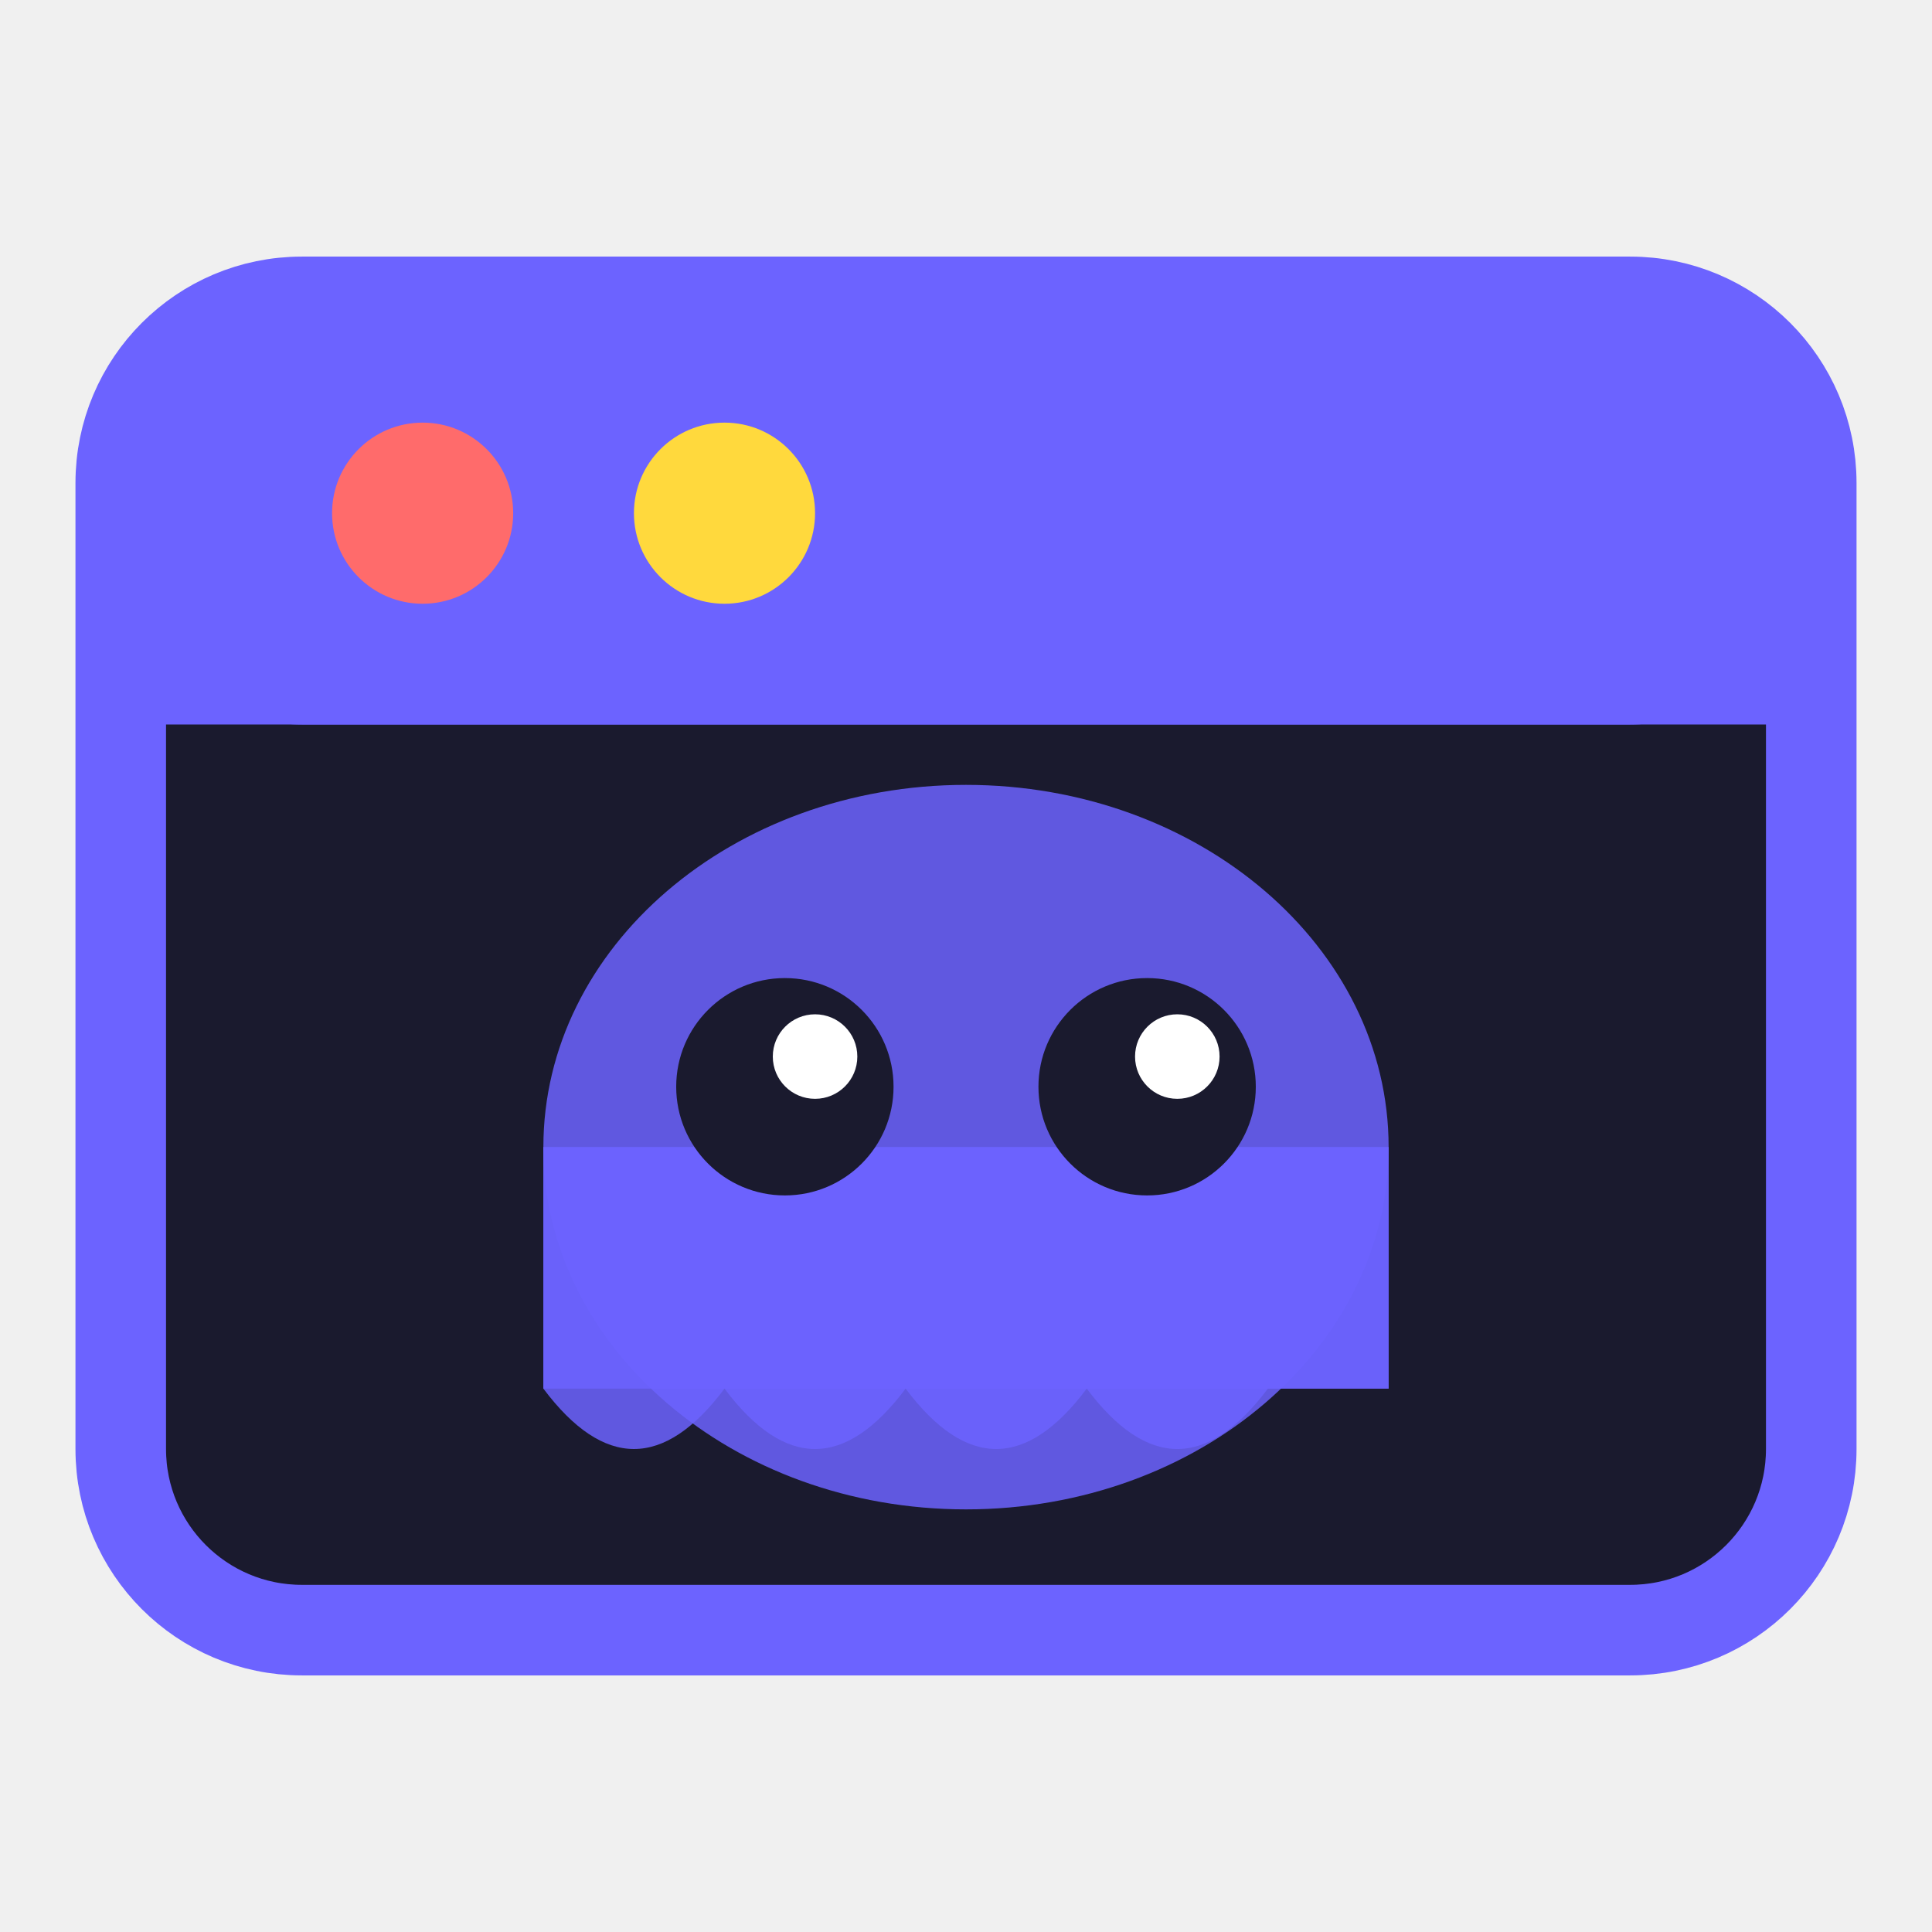
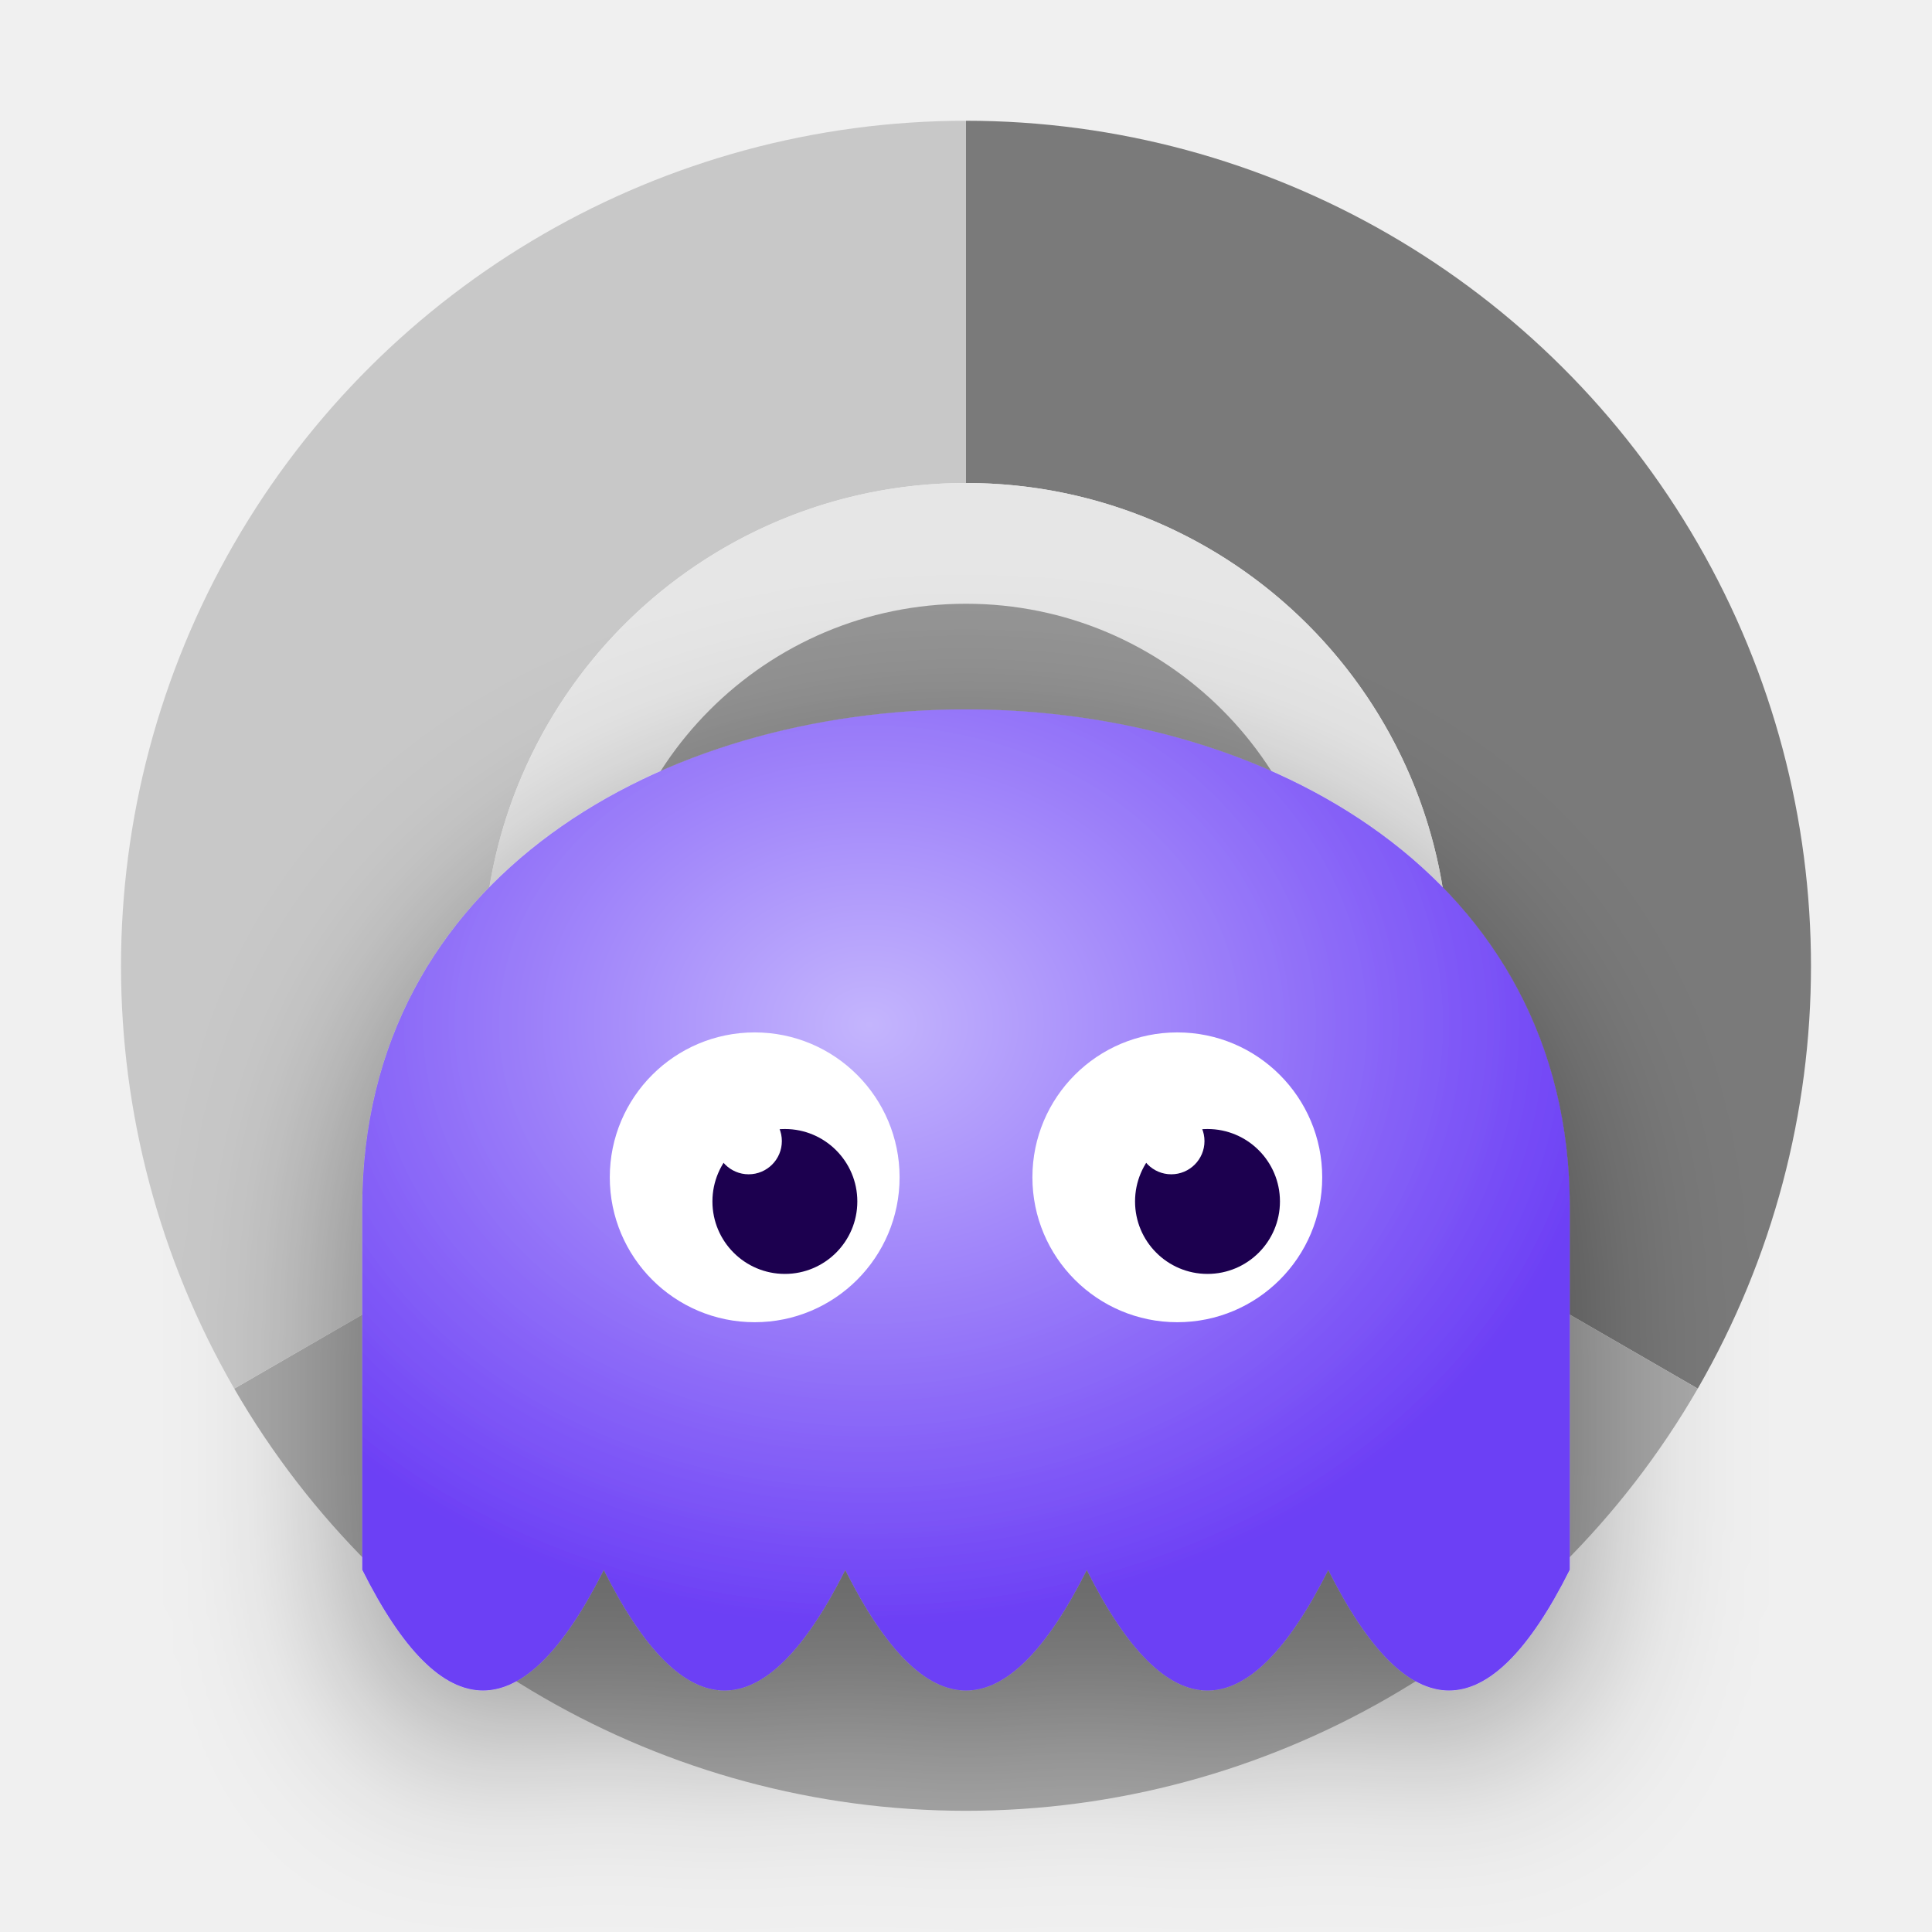
<svg xmlns="http://www.w3.org/2000/svg" viewBox="0 0 32 32" width="32" height="32">
-   <rect x="2" y="5" width="28" height="22" rx="3" ry="3" fill="#1a1a2e" stroke="#6c63ff" stroke-width="1.5" />
-   <rect x="2" y="5" width="28" height="7" rx="3" ry="3" fill="#6c63ff" />
-   <rect x="2" y="9" width="28" height="3" fill="#6c63ff" />
-   <circle cx="7" cy="8.5" r="1.5" fill="#ff6b6b" />
-   <circle cx="12" cy="8.5" r="1.5" fill="#ffd93d" />
-   <ellipse cx="16" cy="19" rx="7" ry="6" fill="#6c63ff" opacity="0.85" />
-   <rect x="9" y="19" width="14" height="4" fill="#6c63ff" opacity="0.85" />
-   <path d="M9 23 Q10.5 25 12 23 Q13.5 25 15 23 Q16.5 25 18 23 Q19.5 25 21 23 L23 23 L23 19 L9 19 Z" fill="#6c63ff" opacity="0.85" />
-   <circle cx="13" cy="18" r="1.8" fill="#1a1a2e" />
-   <circle cx="19" cy="18" r="1.8" fill="#1a1a2e" />
-   <circle cx="13.5" cy="17.5" r="0.7" fill="white" />
-   <circle cx="19.5" cy="17.5" r="0.7" fill="white" />
+   <defs>
+     <filter id="gs" x="-30%" y="-30%" width="160%" height="160%">
+       <feDropShadow dx="0" dy="1" stdDeviation="1.5" flood-color="rgba(0,0,0,0.4)" />
+     </filter>
+     <radialGradient id="ghost-grad" cx="42%" cy="32%" r="62%">
+       <stop offset="0%" stop-color="#c4b5fd" />
+       <stop offset="100%" stop-color="#6c3ff5" />
+     </radialGradient>
+   </defs>
+   <path d="M16,2 A14,14 0 0,1 28.12,23 L22.93,20 A8,8 0 0,0 16,8 Z" fill="#7a7a7a" />
+   <path d="M28.12,23 A14,14 0 0,1 3.88,23 L9.07,20 A8,8 0 0,0 22.93,20 Z" fill="#aaaaaa" />
+   <path d="M3.88,23 A14,14 0 0,1 16,2 L16,8 A8,8 0 0,0 9.07,20 Z" fill="#c8c8c8" />
+   <circle cx="16" cy="16" r="8" fill="#e6e6e6" />
+   <circle cx="16" cy="16" r="6" fill="#959595" />
+   <g filter="url(#gs)">
+     <path d="M6,20 C6,9 26,9 26,20 L26,26 Q24,30 22,26 Q20,30 18,26 Q16,30 14,26 Q12,30 10,26 Q8,30 6,26 Z" fill="url(#ghost-grad)" />
+     <circle cx="12.5" cy="19.5" r="2.4" fill="white" />
+     <circle cx="19.5" cy="19.5" r="2.4" fill="white" />
+     <circle cx="13" cy="19.9" r="1.2" fill="#1a0050" />
+     <circle cx="20" cy="19.9" r="1.2" fill="#1a0050" />
+     <circle cx="12.4" cy="18.9" r="0.55" fill="white" />
+     <circle cx="19.4" cy="18.9" r="0.55" fill="white" />
+   </g>
</svg>
